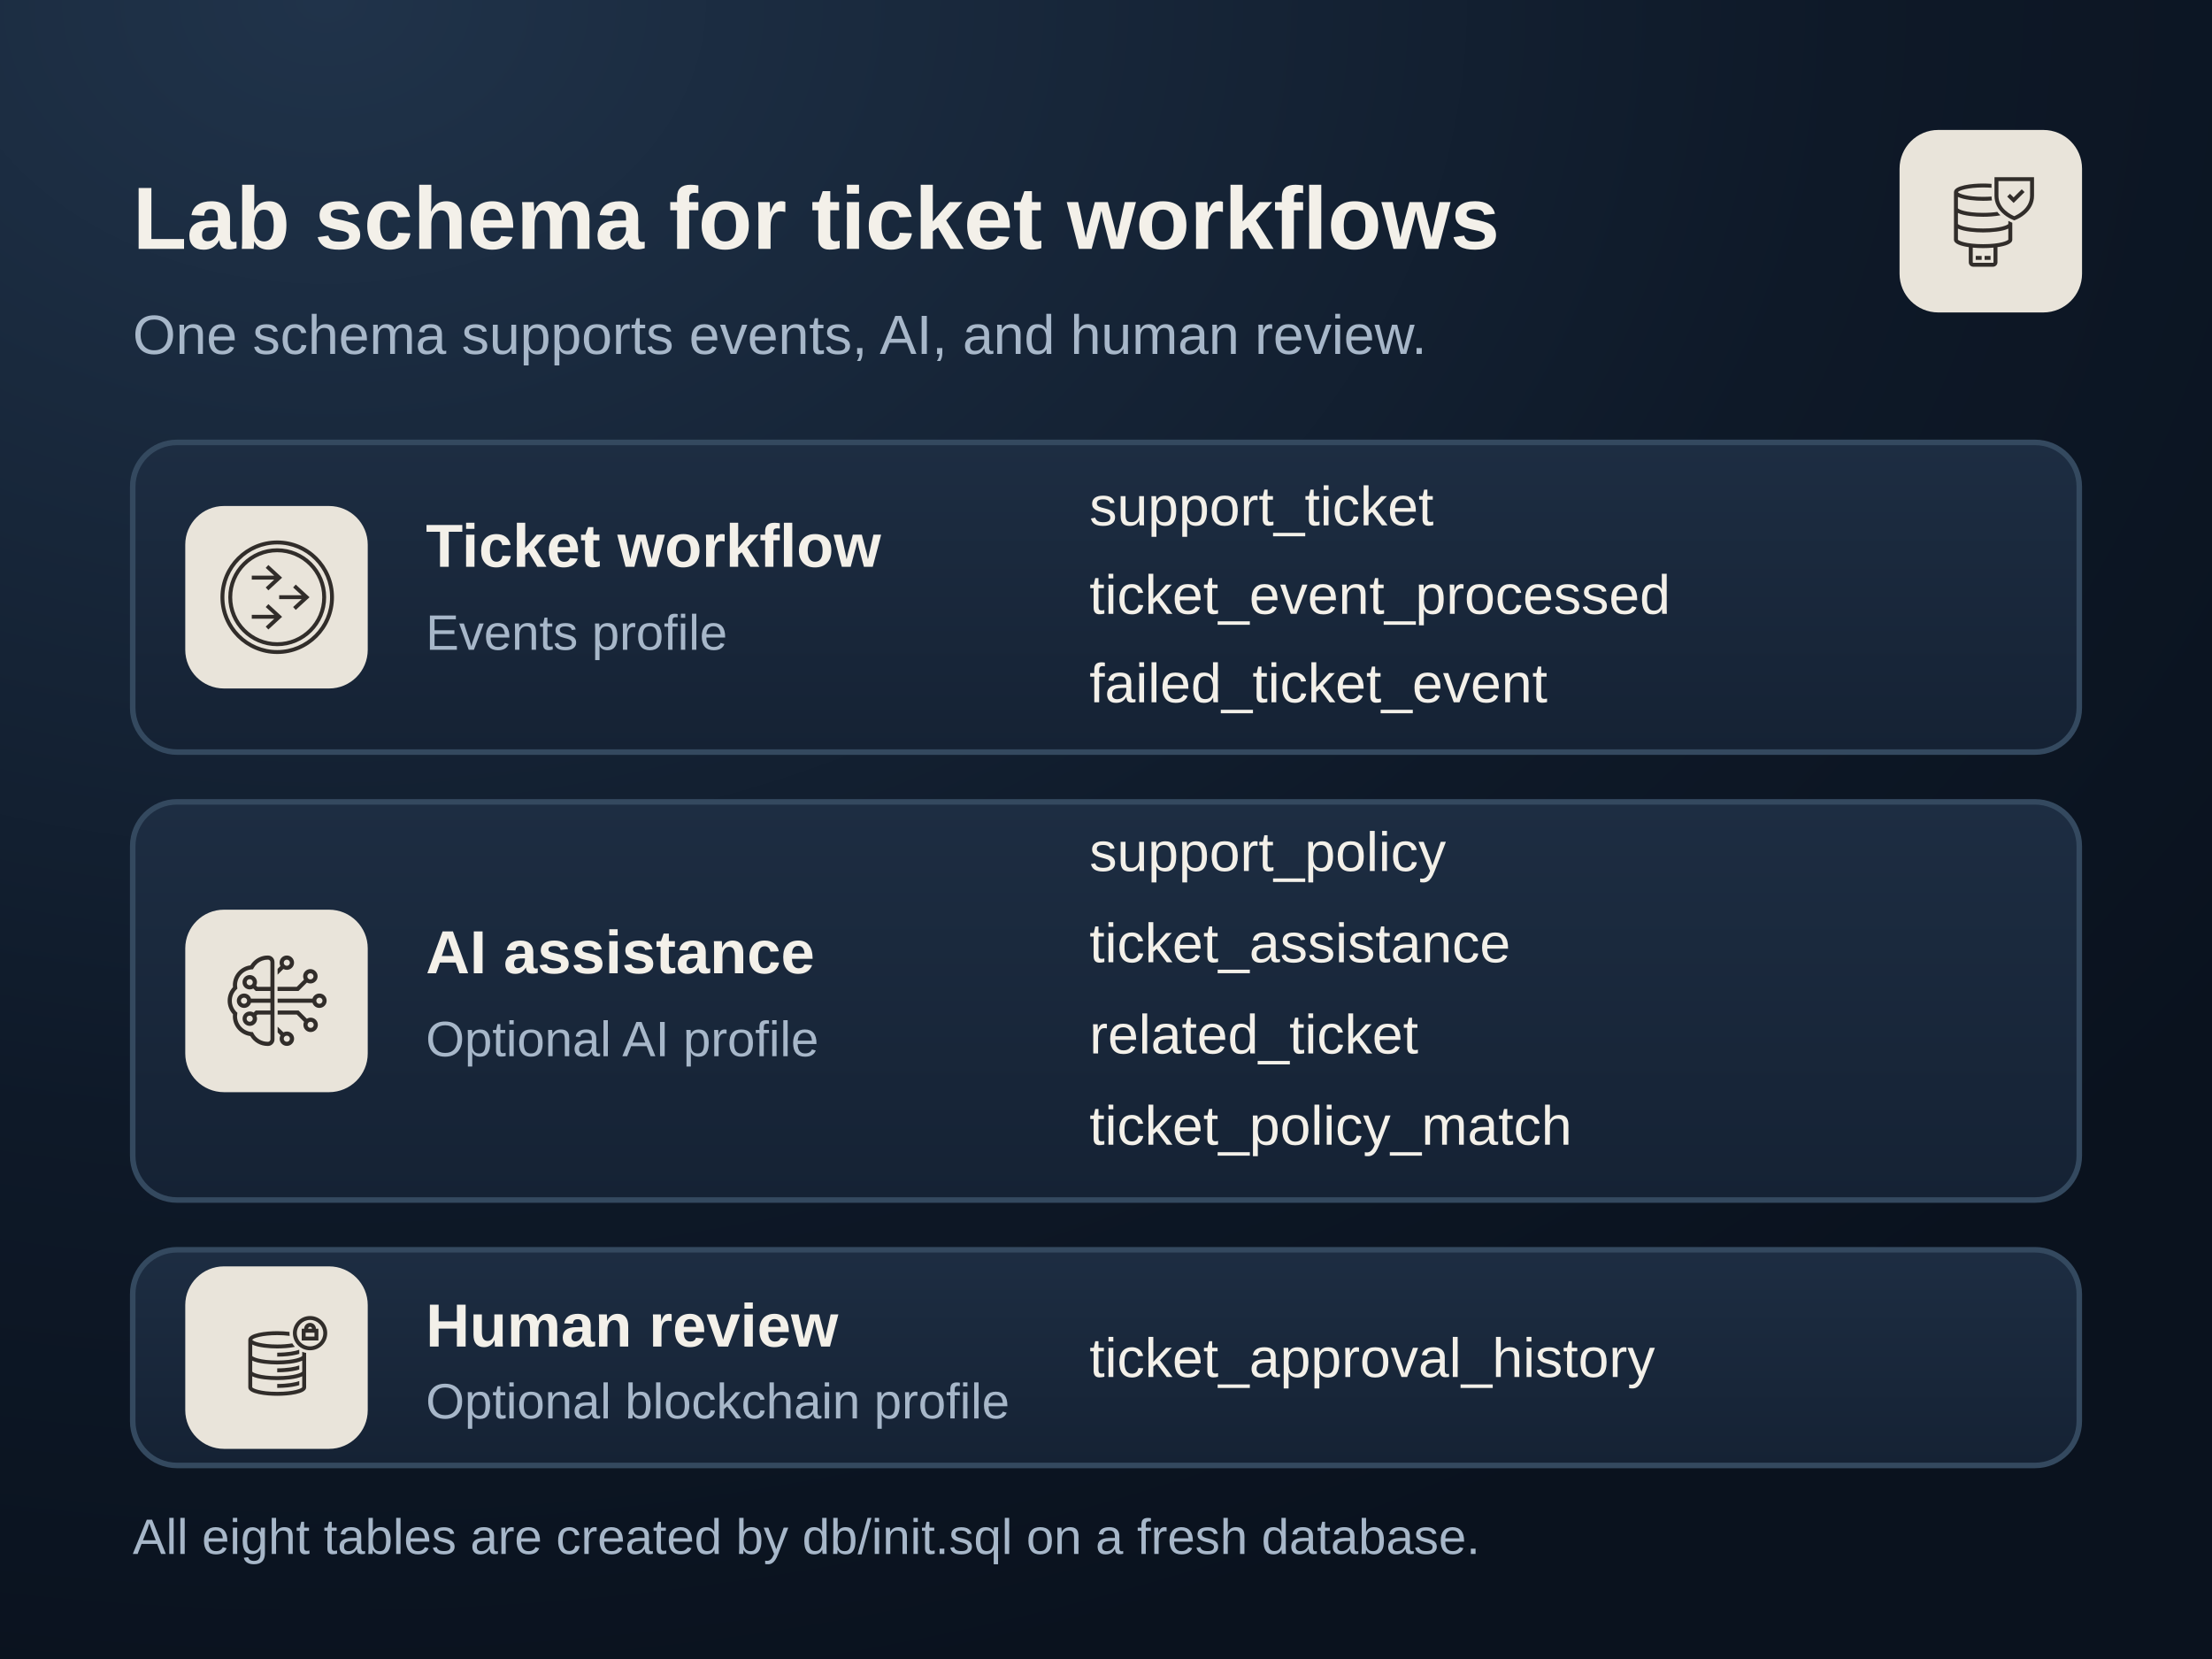
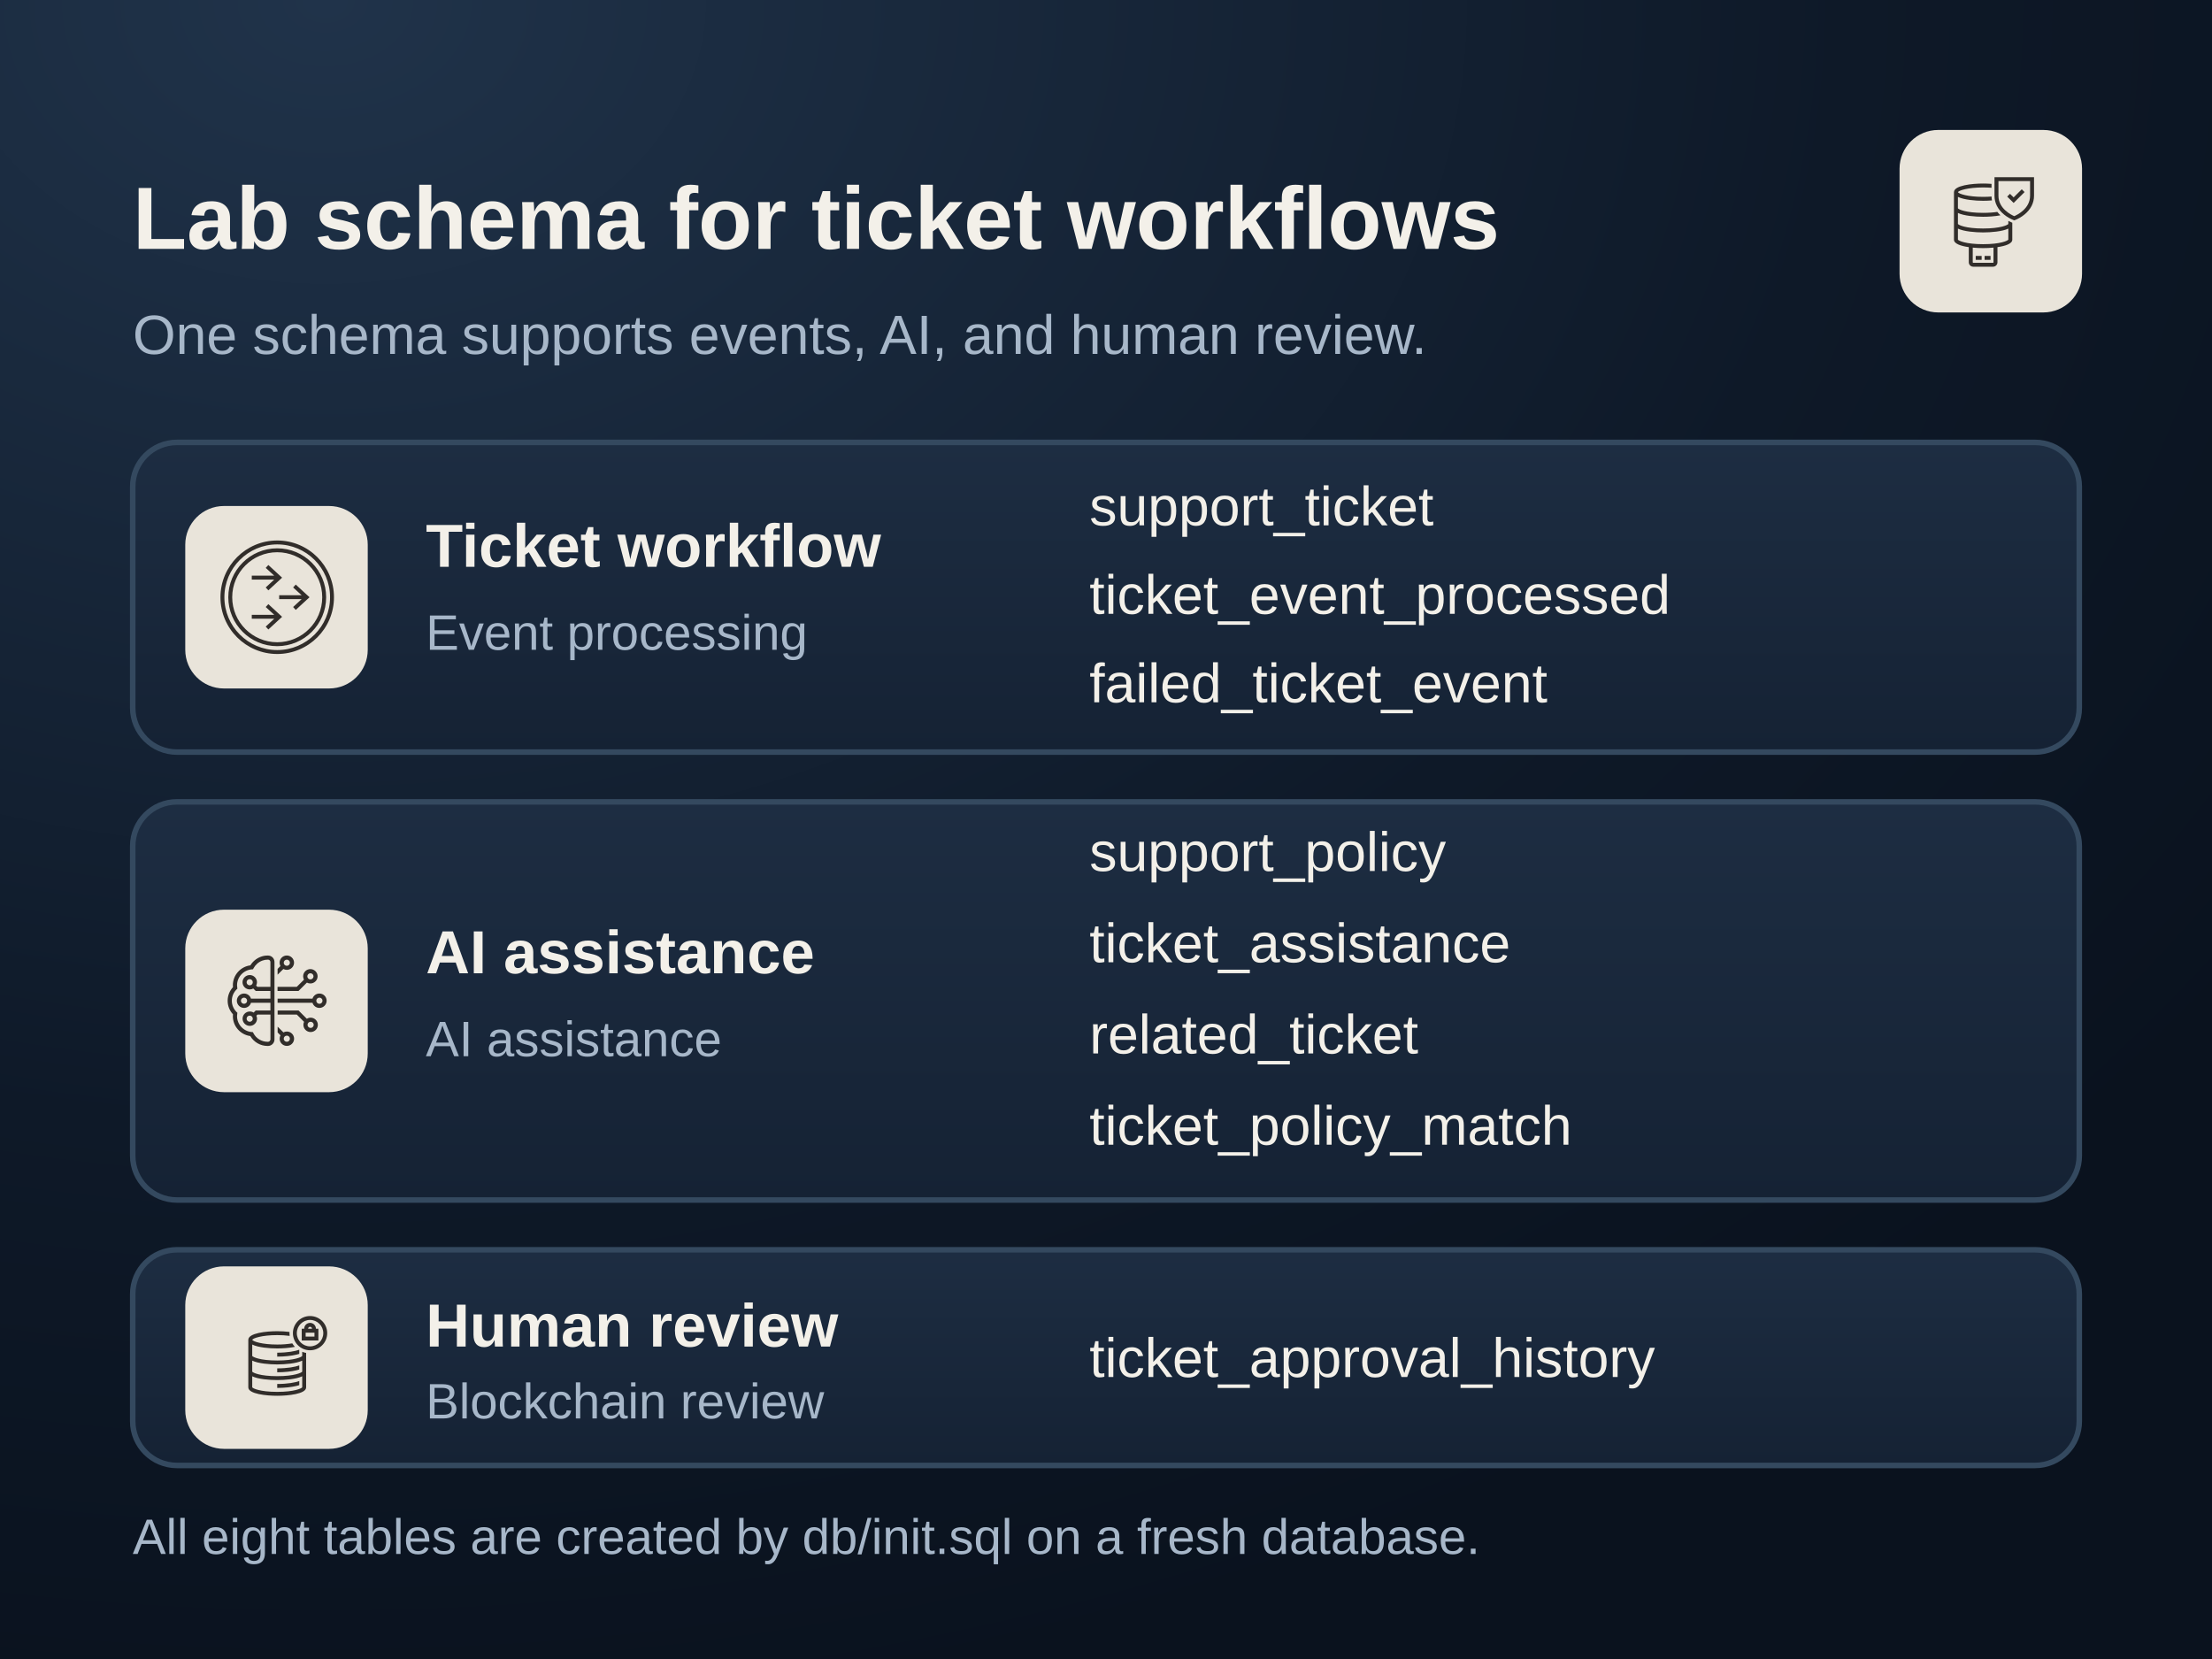
<svg xmlns="http://www.w3.org/2000/svg" width="800" height="600" viewBox="0 0 800 600" role="img" aria-labelledby="title desc">
  <defs>
    <marker id="arrow" markerWidth="8" markerHeight="8" refX="7" refY="4" orient="auto">
      <path d="M0 0 L8 4 L0 8 Z" fill="#ff967b" />
    </marker>
    <radialGradient id="canvas-wash" cx="15%" cy="0%" r="105%">
      <stop offset="0%" stop-color="#20334a" />
      <stop offset="65%" stop-color="#0e1928" />
      <stop offset="100%" stop-color="#0a121e" />
    </radialGradient>
    <linearGradient id="card-surface" x1="0" y1="0" x2="0" y2="1">
      <stop offset="0%" stop-color="#1d2d42" />
      <stop offset="100%" stop-color="#152234" />
    </linearGradient>
  </defs>
  <style>
.schema-focus { animation: schema-focus 8s ease-in-out infinite; }
@keyframes schema-focus { 0%,32%,100% { stroke: #34495f; } 8%,22% { stroke: #ff967b; } }
@media (prefers-reduced-motion: reduce) { .schema-focus { animation:none; } }
.paused * { animation-play-state:paused!important; }
</style>
  <rect width="800" height="600" fill="url(#canvas-wash)" />
  <text x="48" y="90" font-family="Arial, Helvetica, sans-serif" font-size="32" font-weight="700" fill="#f3f0e9" text-anchor="start">Lab schema for ticket workflows</text>
  <text x="48" y="128" font-family="Arial, Helvetica, sans-serif" font-size="20" font-weight="400" fill="#a7b7c9" text-anchor="start">One schema supports events, AI, and human review.</text>
  <g data-role="icon">
    <rect x="688" y="48" width="64" height="64" rx="13" fill="#e9e4da" stroke="#e9e4da" stroke-width="2" />
    <svg width="52" height="52" xml:space="preserve" overflow="hidden" viewBox="0 0 99 99" x="694" y="54" data-role="icon">
      <g transform="translate(-766 -193)">
        <g>
          <g>
            <g>
              <g>
                <path d="M37.722 72.413 41.764 72.413 41.764 75.108 37.722 75.108Z" fill="#312D2A" fill-rule="nonzero" fill-opacity="1" transform="matrix(1.01031 0 0 1 767 194)" />
                <path d="M43.785 72.413 47.826 72.413 47.826 75.108 43.785 75.108Z" fill="#312D2A" fill-rule="nonzero" fill-opacity="1" transform="matrix(1.01031 0 0 1 767 194)" />
                <path d="M57.075 43.943C59.019 45.536 61.198 46.819 63.535 47.746L63.993 47.911 64.451 47.746C66.788 46.819 68.967 45.536 70.911 43.943 75.199 40.417 77.465 35.947 77.465 30.986L77.465 18.188 50.521 18.188 50.521 30.986C50.521 35.947 52.788 40.417 57.075 43.943ZM53.215 20.882 74.771 20.882 74.771 30.986C74.771 39.827 66.102 44.121 63.993 45.024 61.881 44.121 53.215 39.827 53.215 30.986L53.215 20.882Z" fill="#312D2A" fill-rule="nonzero" fill-opacity="1" transform="matrix(1.01031 0 0 1 767 194)" />
                <path d="M71.009 28.443 69.102 26.54 63.555 32.111 61.086 29.642 59.18 31.549 63.559 35.924 71.009 28.443Z" fill="#312D2A" fill-rule="nonzero" fill-opacity="1" transform="matrix(1.01031 0 0 1 767 194)" />
                <path d="M59.951 48.297 59.951 50.396C59.557 51.12 54.691 53.532 42.774 53.532 30.858 53.532 25.991 51.12 25.597 50.396L25.597 42.825C29.683 44.825 37.52 45.445 42.774 45.445 46.201 45.445 50.727 45.181 54.594 44.443 53.799 43.695 53.079 42.914 52.436 42.101 49.934 42.485 46.748 42.754 42.774 42.754 30.858 42.754 25.991 40.343 25.597 39.618L25.597 31.751C29.682 33.805 37.52 34.445 42.774 34.445 44.563 34.445 46.653 34.371 48.791 34.193 48.631 33.318 48.541 32.424 48.514 31.516 46.776 31.659 44.861 31.744 42.774 31.744 32.37 31.744 26.152 29.656 25.596 28.501 26.152 27.349 32.383 25.261 42.774 25.261 44.854 25.261 46.764 25.345 48.499 25.488L48.499 22.796C46.463 22.635 44.481 22.566 42.774 22.566 35.394 22.566 22.902 23.819 22.902 28.504 22.899 28.566 22.899 28.628 22.902 28.689 22.899 28.74 22.899 28.791 22.902 28.841L22.902 61.245C22.902 64.054 27.641 65.597 33.006 66.365L33.006 76.805C33.006 78.48 34.363 79.837 36.038 79.837L49.51 79.837C51.184 79.837 52.541 78.48 52.541 76.805L52.541 66.351C57.906 65.583 62.645 64.041 62.645 61.232L62.645 49.564C61.722 49.191 60.822 48.769 59.951 48.298ZM49.847 76.792C49.847 76.978 49.696 77.129 49.51 77.129L36.038 77.129C35.852 77.129 35.701 76.978 35.701 76.792L35.701 66.688C38.204 66.93 40.693 67.024 42.774 67.024 44.856 67.024 47.345 66.93 49.847 66.688L49.847 76.792ZM59.951 61.194C59.557 61.922 54.691 64.33 42.774 64.33 30.858 64.33 25.991 61.922 25.597 61.194L25.597 53.603C29.683 55.603 37.52 56.223 42.774 56.223 48.029 56.223 55.866 55.603 59.951 53.603L59.951 61.194Z" fill="#312D2A" fill-rule="nonzero" fill-opacity="1" transform="matrix(1.01031 0 0 1 767 194)" />
              </g>
            </g>
          </g>
        </g>
      </g>
    </svg>
  </g>
  <g data-role="diagram">
    <rect x="48" y="160" width="704" height="112" rx="16" fill="url(#card-surface)" stroke="#34495f" stroke-width="2" class="schema-focus" style="animation-delay:0s" />
    <rect x="48" y="290" width="704" height="144" rx="16" fill="url(#card-surface)" stroke="#34495f" stroke-width="2" class="schema-focus" style="animation-delay:2s" />
    <rect x="48" y="452" width="704" height="78" rx="16" fill="url(#card-surface)" stroke="#34495f" stroke-width="2" class="schema-focus" style="animation-delay:4s" />
    <g data-role="icon">
      <rect x="68" y="184" width="64" height="64" rx="13" fill="#e9e4da" stroke="#e9e4da" stroke-width="2" />
      <svg width="52" height="52" xml:space="preserve" overflow="hidden" viewBox="0 0 99 100" x="74" y="190" data-role="icon">
        <g transform="translate(-602 -524)">
          <g>
            <g>
              <g>
                <g>
                  <path d="M652 534.528C630.236 534.528 612.528 552.236 612.528 574 612.528 595.764 630.236 613.472 652 613.472 673.764 613.472 691.472 595.764 691.472 574 691.472 552.236 673.764 534.528 652 534.528ZM652 610.75C631.736 610.75 615.25 594.264 615.25 574 615.25 553.736 631.736 537.25 652 537.25 672.264 537.25 688.75 553.736 688.75 574 688.75 594.264 672.264 610.75 652 610.75ZM652 539.972C633.237 539.972 617.972 555.237 617.972 574 617.972 592.763 633.237 608.028 652 608.028 670.763 608.028 686.028 592.763 686.028 574 686.028 555.237 670.763 539.972 652 539.972ZM652 605.306C634.738 605.306 620.694 591.262 620.694 574 620.694 556.738 634.738 542.694 652 542.694 669.262 542.694 683.306 556.738 683.306 574 683.306 591.262 669.262 605.306 652 605.306ZM649.924 561.716 634.306 561.716 634.306 558.994 649.924 558.994 644.003 553.583 645.841 551.576 655.403 560.389 645.841 569.202 644.003 567.194 649.924 561.716ZM645.841 578.798 655.403 587.611 645.841 596.424 644.003 594.417 649.924 588.938 634.306 588.938 634.306 586.216 649.924 586.216 644.003 580.806 645.841 578.798ZM674.458 574 664.897 582.813 663.059 580.806 668.98 575.327 653.361 575.327 653.361 572.605 668.98 572.605 663.059 567.194 664.897 565.187 674.458 574Z" fill="#312D2A" fill-rule="nonzero" fill-opacity="1" />
                </g>
              </g>
            </g>
          </g>
        </g>
      </svg>
    </g>
    <g data-role="icon">
      <rect x="68" y="330" width="64" height="64" rx="13" fill="#e9e4da" stroke="#e9e4da" stroke-width="2" />
      <svg width="52" height="52" xml:space="preserve" overflow="hidden" viewBox="0 0 99 100" x="74" y="336" data-role="icon">
        <g transform="translate(-602 -524)">
          <g>
            <g>
              <g>
                <g>
                  <path d="M38.529 9.391C39.243 9.784 40.064 9.998 40.921 9.998 43.67 9.998 45.92 7.749 45.92 4.999 45.92 2.25 43.67 0 40.921 0 38.171 0 35.922 2.25 35.922 4.999 35.922 5.856 36.136 6.642 36.493 7.356L34.529 9.32 34.529 13.355 38.529 9.391ZM40.921 2.892C42.099 2.892 43.063 3.856 43.063 5.035 43.063 6.213 42.099 7.177 40.921 7.177 39.742 7.177 38.778 6.213 38.778 5.035 38.778 3.856 39.742 2.892 40.921 2.892Z" fill="#312D2A" fill-rule="nonzero" fill-opacity="1" transform="matrix(1.00569 0 0 1 617.526 542.398)" />
                  <path d="M36.529 55.526C36.172 56.24 35.958 57.026 35.958 57.883 35.958 60.632 38.208 62.882 40.957 62.882 43.707 62.882 45.956 60.632 45.956 57.883 45.956 55.133 43.707 52.883 40.957 52.883 40.1 52.883 39.279 53.098 38.565 53.49L34.566 49.491 34.566 53.526 36.529 55.526ZM40.922 55.74C42.1 55.74 43.064 56.704 43.064 57.883 43.064 59.061 42.1 60.025 40.922 60.025 39.743 60.025 38.779 59.061 38.779 57.883 38.779 56.704 39.743 55.74 40.922 55.74Z" fill="#312D2A" fill-rule="nonzero" fill-opacity="1" transform="matrix(1.00569 0 0 1 617.526 542.398)" />
                  <path d="M32.387 4.535C32.387 2.107 30.494 0.107 28.066 0.036 26.317-0.036 24.603 0.25 22.924 0.893 19.925 2 17.39 4.107 15.711 6.856 8.856 7.749 3.607 13.676 3.607 20.639 3.607 21.068 3.642 21.532 3.678 22.032 1.321 24.603 0 27.924 0 31.459 0 34.994 1.285 38.279 3.678 40.886 3.642 41.35 3.607 41.814 3.607 42.242 3.607 49.206 8.82 55.097 15.64 56.026 18.14 60.275 22.674 62.917 27.638 62.917 27.745 62.917 27.888 62.917 27.995 62.917 30.423 62.846 32.387 60.846 32.387 58.418L32.387 4.535ZM27.924 60.025C27.817 60.025 27.745 60.025 27.638 60.025 23.496 60.025 19.711 57.704 17.818 54.026L17.461 53.312 16.676 53.24C10.962 52.776 6.499 47.956 6.499 42.207 6.499 41.707 6.535 41.207 6.642 40.564L6.749 39.85 6.213 39.35C4.071 37.243 2.892 34.458 2.892 31.459 2.892 28.459 4.071 25.674 6.213 23.567L6.749 23.067 6.642 22.353C6.535 21.71 6.499 21.175 6.499 20.675 6.499 14.926 10.998 10.07 16.747 9.641L17.533 9.57 17.89 8.891C19.211 6.428 21.353 4.535 23.96 3.571 25.174 3.107 26.424 2.892 27.674 2.892 27.781 2.892 27.888 2.892 28.031 2.892 28.888 2.928 29.566 3.642 29.566 4.535L29.566 21.818 20.604 21.818 19.711 20.925C20.068 20.247 20.282 19.425 20.282 18.604 20.282 15.854 18.032 13.605 15.283 13.605 12.534 13.605 10.284 15.854 10.284 18.604 10.284 21.353 12.534 23.603 15.283 23.603 16.176 23.603 16.997 23.389 17.711 22.96L19.425 24.674 29.566 24.674 29.566 30.03 16.14 30.03C15.533 27.959 13.605 26.46 11.355 26.46 8.606 26.46 6.356 28.709 6.356 31.459 6.356 34.208 8.606 36.458 11.355 36.458 13.605 36.458 15.533 34.958 16.14 32.887L29.566 32.887 29.566 38.243 19.425 38.243 17.961 39.707C17.175 39.207 16.283 38.957 15.319 38.957 12.569 38.957 10.32 41.207 10.32 43.956 10.32 46.706 12.569 48.956 15.319 48.956 18.068 48.956 20.318 46.706 20.318 43.956 20.318 43.207 20.139 42.492 19.854 41.885L20.639 41.1 29.602 41.1 29.602 58.382C29.53 59.275 28.816 60.025 27.924 60.025ZM15.247 20.746C14.069 20.746 13.105 19.782 13.105 18.604 13.105 17.426 14.069 16.461 15.247 16.461 16.426 16.461 17.39 17.426 17.39 18.604 17.39 19.782 16.461 20.746 15.247 20.746ZM13.462 31.459C13.462 32.637 12.498 33.601 11.319 33.601 10.141 33.601 9.177 32.637 9.177 31.459 9.177 30.28 10.141 29.316 11.319 29.316 12.498 29.316 13.462 30.28 13.462 31.459ZM17.39 43.956C17.39 45.135 16.426 46.099 15.247 46.099 14.069 46.099 13.105 45.135 13.105 43.956 13.105 42.778 14.069 41.814 15.247 41.814 16.426 41.814 17.39 42.778 17.39 43.956Z" fill="#312D2A" fill-rule="nonzero" fill-opacity="1" transform="matrix(1.00569 0 0 1 617.526 542.398)" />
                  <path d="M34.529 24.674 48.991 24.674 54.812 18.854C55.526 19.247 56.347 19.461 57.204 19.461 59.954 19.461 62.203 17.211 62.203 14.462 62.203 11.712 59.954 9.463 57.204 9.463 54.455 9.463 52.205 11.712 52.205 14.462 52.205 15.319 52.419 16.104 52.776 16.818L47.777 21.817 34.494 21.817 34.494 24.674 34.529 24.674ZM57.24 12.355C58.418 12.355 59.382 13.319 59.382 14.497 59.382 15.676 58.418 16.64 57.24 16.64 56.061 16.64 55.097 15.676 55.097 14.497 55.097 13.319 56.061 12.355 57.24 12.355Z" fill="#312D2A" fill-rule="nonzero" fill-opacity="1" transform="matrix(1.00569 0 0 1 617.526 542.398)" />
                  <path d="M34.529 41.1 47.812 41.1 52.847 46.135C52.562 46.777 52.383 47.492 52.383 48.241 52.383 50.991 54.633 53.24 57.382 53.24 60.132 53.24 62.381 50.991 62.381 48.241 62.381 45.492 60.132 43.242 57.382 43.242 56.418 43.242 55.525 43.528 54.74 43.992L49.027 38.243 34.565 38.243 34.565 41.1 34.529 41.1ZM57.382 46.099C58.561 46.099 59.525 47.063 59.525 48.241 59.525 49.42 58.561 50.384 57.382 50.384 56.204 50.384 55.24 49.42 55.24 48.241 55.24 47.063 56.204 46.099 57.382 46.099Z" fill="#312D2A" fill-rule="nonzero" fill-opacity="1" transform="matrix(1.00569 0 0 1 617.526 542.398)" />
                  <path d="M63.453 26.459C61.203 26.459 59.275 27.959 58.668 30.03L34.529 30.03 34.529 32.887 58.668 32.887C59.275 34.958 61.203 36.458 63.453 36.458 66.202 36.458 68.452 34.208 68.452 31.459 68.452 28.709 66.238 26.459 63.453 26.459ZM63.453 33.601C62.274 33.601 61.31 32.637 61.31 31.459 61.31 30.28 62.274 29.316 63.453 29.316 64.631 29.316 65.595 30.28 65.595 31.459 65.595 32.637 64.667 33.601 63.453 33.601Z" fill="#312D2A" fill-rule="nonzero" fill-opacity="1" transform="matrix(1.00569 0 0 1 617.526 542.398)" />
                </g>
              </g>
            </g>
          </g>
        </g>
      </svg>
    </g>
    <g data-role="icon">
      <rect x="68" y="459" width="64" height="64" rx="13" fill="#e9e4da" stroke="#e9e4da" stroke-width="2" />
      <svg width="52" height="52" xml:space="preserve" overflow="hidden" viewBox="0 0 99 100" x="74" y="465" data-role="icon">
        <g transform="translate(-602 -364)">
          <g>
            <g>
              <g>
                <g>
                  <path d="M49 45.57C56.217 45.57 61.556 44.529 64.312 43.528L64.312 46.387C63.775 46.56 63.193 46.727 62.56 46.88 58.837 47.802 54.023 48.309 49 48.309ZM64.312 57.276 64.312 54.417C61.556 55.438 56.217 56.476 49 56.476L49 59.198C54.023 59.198 58.837 58.691 62.56 57.769 63.193 57.612 63.775 57.449 64.312 57.276ZM49 70.07C54.023 70.07 58.837 69.563 62.56 68.644 63.193 68.488 63.775 68.324 64.312 68.151L64.312 65.293C61.556 66.313 56.217 67.334 49 67.334ZM66.354 44.968C67.233 45.313 68.146 45.568 69.076 45.73L69.076 69.699C69.076 74.31 56.456 75.542 49 75.542 41.544 75.542 28.924 74.31 28.924 69.699L28.924 36.964C28.92 36.912 28.92 36.86 28.924 36.808 28.92 36.747 28.92 36.685 28.924 36.624 28.924 31.887 41.544 30.625 49 30.625 51.852 30.627 54.702 30.796 57.534 31.132 57.517 31.414 57.507 31.7 57.507 31.986 57.508 32.62 57.552 33.253 57.64 33.882 54.775 33.514 51.889 33.336 49 33.347 38.502 33.347 32.207 35.453 31.646 36.624 32.194 37.791 38.489 39.898 49 39.898 52.501 39.922 55.998 39.65 59.453 39.084 59.972 39.959 60.584 40.773 61.281 41.514 57.299 42.331 52.563 42.62 49 42.62 43.692 42.62 35.773 41.98 31.646 39.898L31.646 47.843C32.044 48.578 36.961 51.011 49 51.011 61.039 51.011 65.956 48.578 66.354 47.843ZM31.646 51.093 31.646 58.739C32.044 59.474 36.961 61.907 49 61.907 61.039 61.907 65.956 59.474 66.354 58.739L66.354 51.089C62.227 53.131 54.308 53.737 49 53.737 43.692 53.737 35.773 53.114 31.646 51.089ZM66.354 69.655 66.354 61.978C62.227 64.02 54.308 64.626 49 64.626 43.692 64.626 35.773 64.003 31.646 61.978L31.646 69.651C32.044 70.386 36.961 72.82 49 72.82 61.039 72.82 65.956 70.386 66.354 69.651ZM83.708 31.986C83.708 38.564 78.376 43.896 71.799 43.896 65.221 43.896 59.889 38.564 59.889 31.986 59.889 25.409 65.221 20.076 71.799 20.076 78.376 20.076 83.708 25.409 83.708 31.986ZM80.986 31.986C80.986 26.912 76.873 22.799 71.799 22.799 66.724 22.799 62.611 26.912 62.611 31.986 62.611 37.06 66.724 41.174 71.799 41.174 76.873 41.174 80.986 37.06 80.986 31.986ZM75.882 28.924 77.583 28.924 77.583 37.09 66.014 37.09 66.014 28.924 67.715 28.924C67.715 26.669 69.544 24.84 71.799 24.84 74.054 24.84 75.882 26.669 75.882 28.924ZM70.438 28.924 73.16 28.924C73.16 28.172 72.55 27.562 71.799 27.562 71.047 27.562 70.438 28.172 70.438 28.924ZM74.861 31.646 68.736 31.646 68.736 34.368 74.861 34.368Z" fill="#312D2A" fill-rule="nonzero" fill-opacity="1" transform="matrix(1.0017 0 0 1 602.917 365)" />
                </g>
              </g>
            </g>
          </g>
        </g>
      </svg>
    </g>
    <text x="154" y="205" font-family="Arial, Helvetica, sans-serif" font-size="22" font-weight="700" fill="#f3f0e9" text-anchor="start">Ticket workflow</text>
-     <text x="154" y="235" font-family="Arial, Helvetica, sans-serif" font-size="18" font-weight="400" fill="#a7b7c9" text-anchor="start">Events profile</text>
+     <text x="154" y="235" font-family="Arial, Helvetica, sans-serif" font-size="18" font-weight="400" fill="#a7b7c9" text-anchor="start">Event processing</text>
    <text x="394" y="190" font-family="Arial, Helvetica, sans-serif" font-size="20" font-weight="400" fill="#f3f0e9" text-anchor="start">support_ticket</text>
    <text x="394" y="222" font-family="Arial, Helvetica, sans-serif" font-size="20" font-weight="400" fill="#f3f0e9" text-anchor="start">ticket_event_processed</text>
    <text x="394" y="254" font-family="Arial, Helvetica, sans-serif" font-size="20" font-weight="400" fill="#f3f0e9" text-anchor="start">failed_ticket_event</text>
    <text x="154" y="352" font-family="Arial, Helvetica, sans-serif" font-size="22" font-weight="700" fill="#f3f0e9" text-anchor="start">AI assistance</text>
-     <text x="154" y="382" font-family="Arial, Helvetica, sans-serif" font-size="18" font-weight="400" fill="#a7b7c9" text-anchor="start">Optional AI profile</text>
+     <text x="154" y="382" font-family="Arial, Helvetica, sans-serif" font-size="18" font-weight="400" fill="#a7b7c9" text-anchor="start">AI assistance</text>
    <text x="394" y="315" font-family="Arial, Helvetica, sans-serif" font-size="20" font-weight="400" fill="#f3f0e9" text-anchor="start">support_policy</text>
    <text x="394" y="348" font-family="Arial, Helvetica, sans-serif" font-size="20" font-weight="400" fill="#f3f0e9" text-anchor="start">ticket_assistance</text>
    <text x="394" y="381" font-family="Arial, Helvetica, sans-serif" font-size="20" font-weight="400" fill="#f3f0e9" text-anchor="start">related_ticket</text>
    <text x="394" y="414" font-family="Arial, Helvetica, sans-serif" font-size="20" font-weight="400" fill="#f3f0e9" text-anchor="start">ticket_policy_match</text>
    <text x="154" y="487" font-family="Arial, Helvetica, sans-serif" font-size="22" font-weight="700" fill="#f3f0e9" text-anchor="start">Human review</text>
-     <text x="154" y="513" font-family="Arial, Helvetica, sans-serif" font-size="18" font-weight="400" fill="#a7b7c9" text-anchor="start">Optional blockchain profile</text>
+     <text x="154" y="513" font-family="Arial, Helvetica, sans-serif" font-size="18" font-weight="400" fill="#a7b7c9" text-anchor="start">Blockchain review</text>
    <text x="394" y="498" font-family="Arial, Helvetica, sans-serif" font-size="20" font-weight="400" fill="#f3f0e9" text-anchor="start">ticket_approval_history</text>
  </g>
  <text x="48" y="562" font-family="Arial, Helvetica, sans-serif" font-size="18" font-weight="400" fill="#a7b7c9" text-anchor="start">All eight tables are created by db/init.sql on a fresh database.</text>
</svg>
